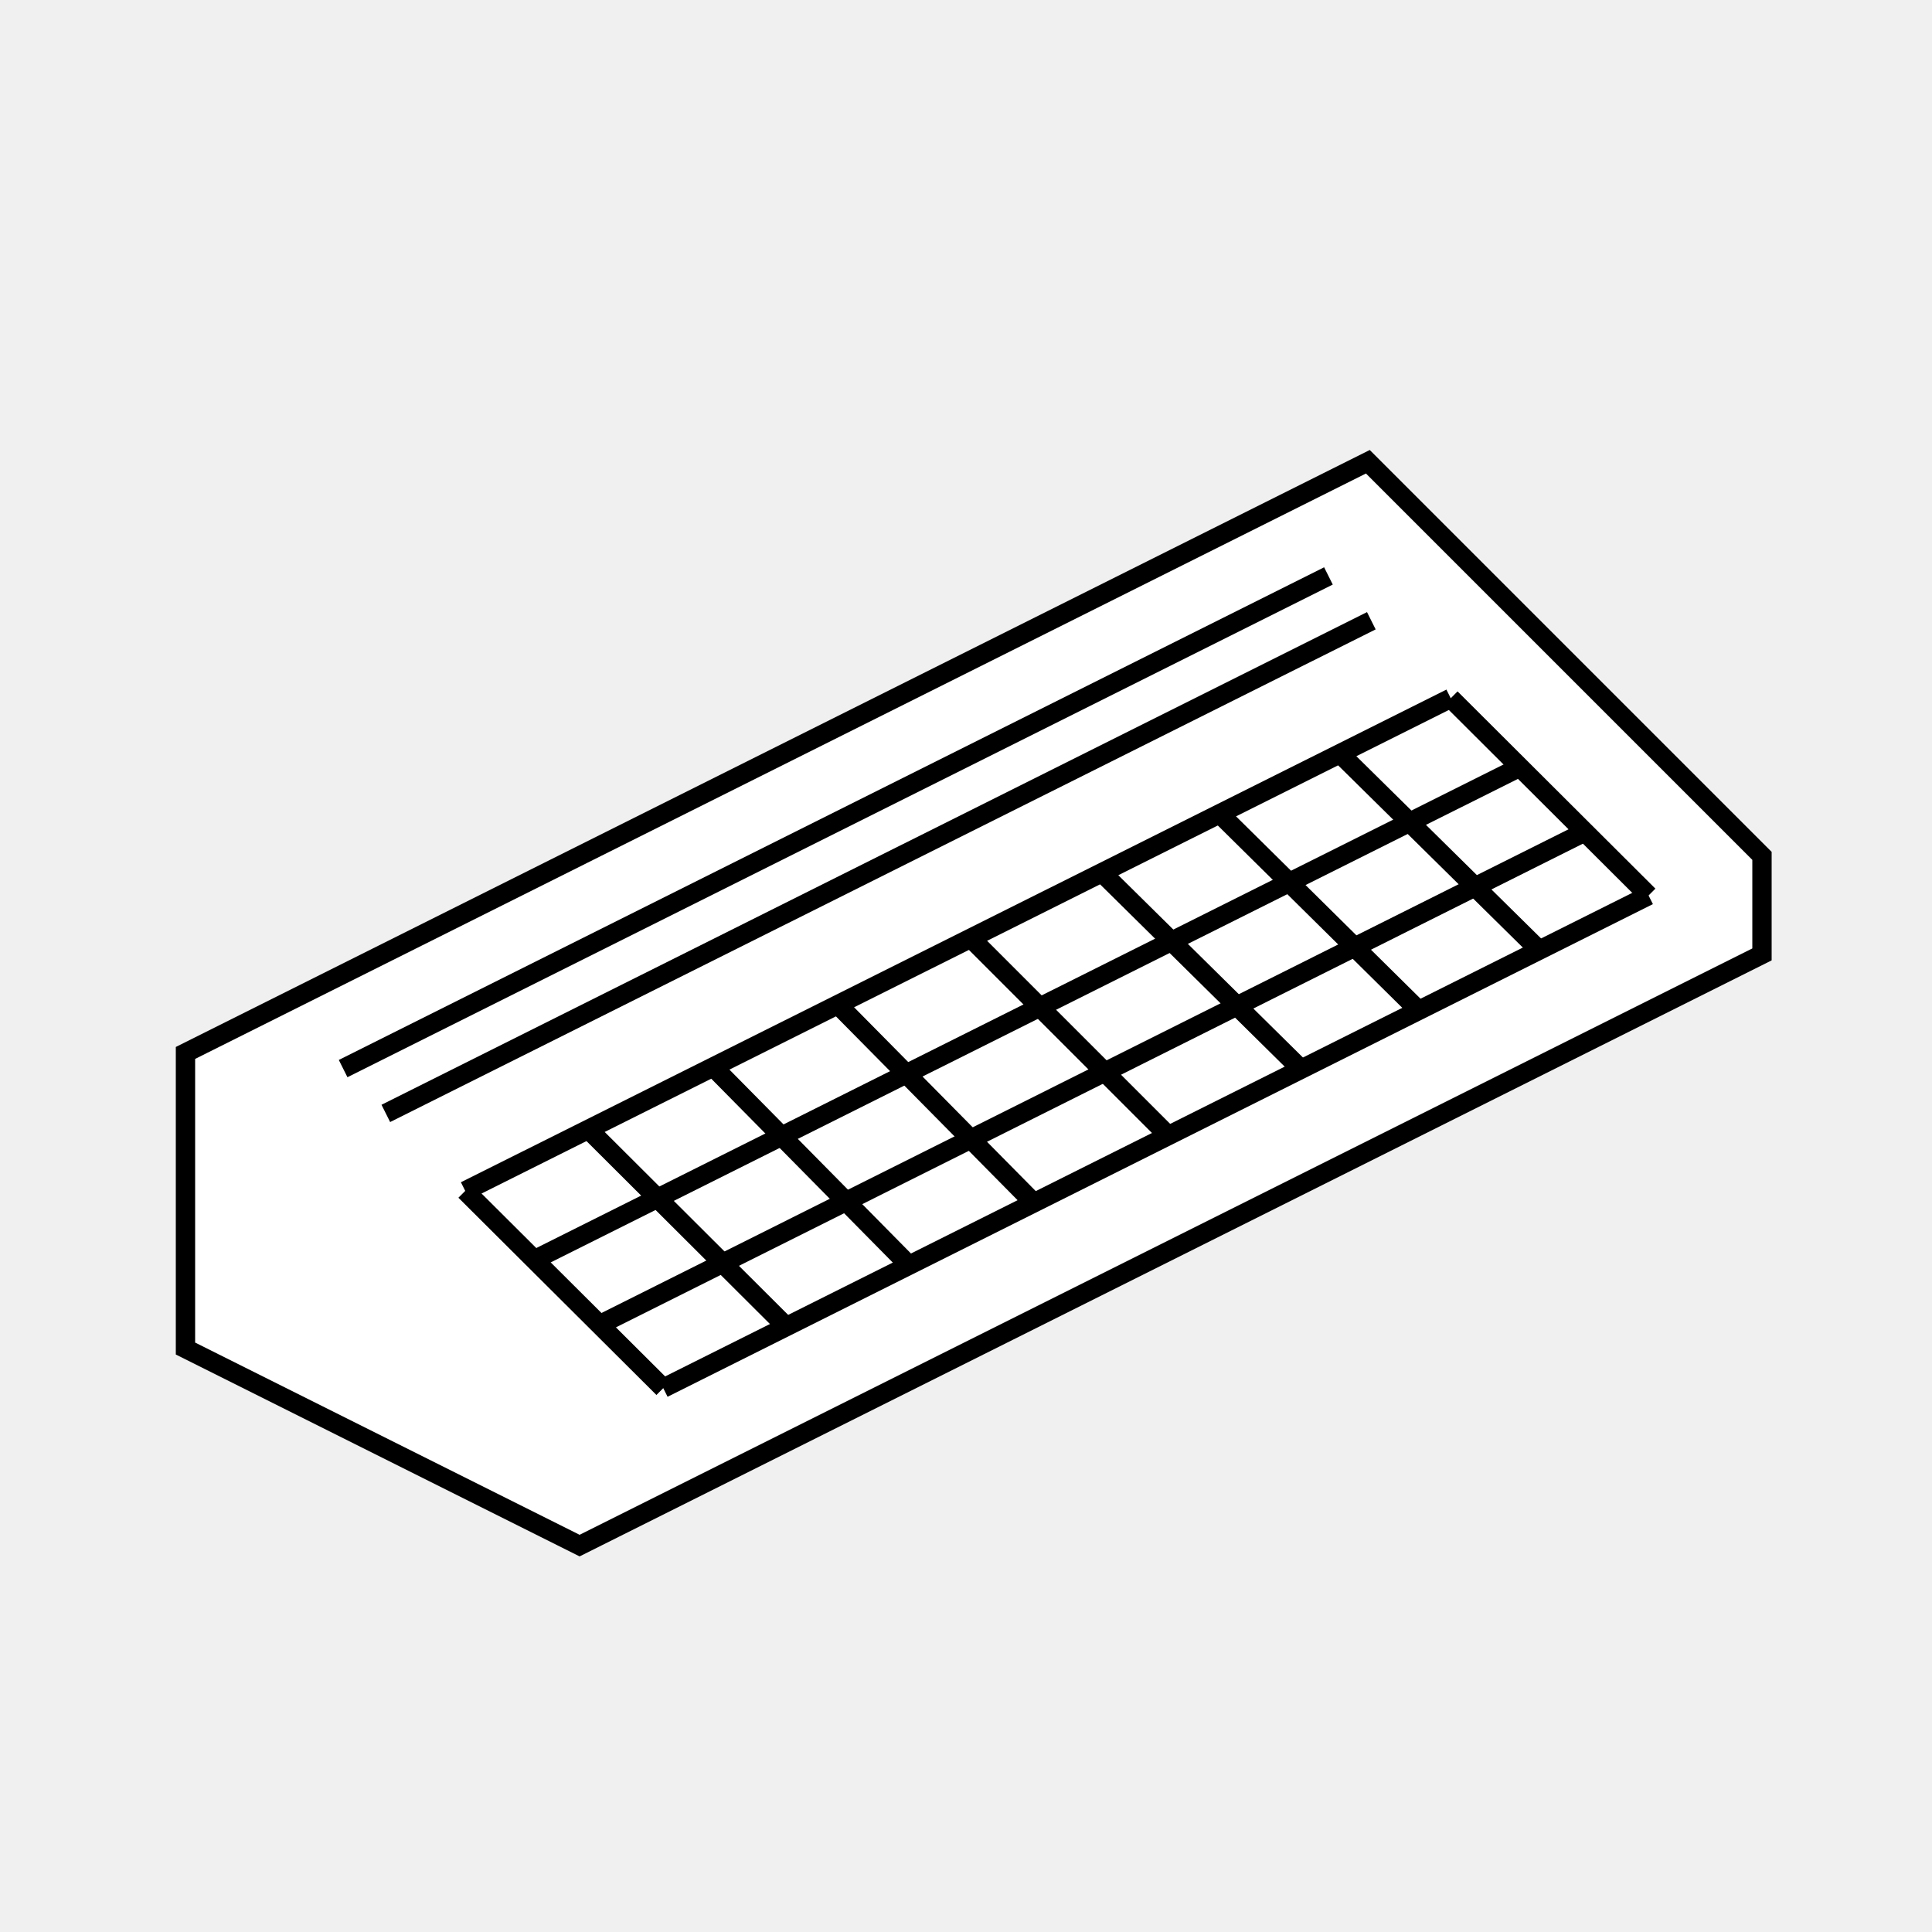
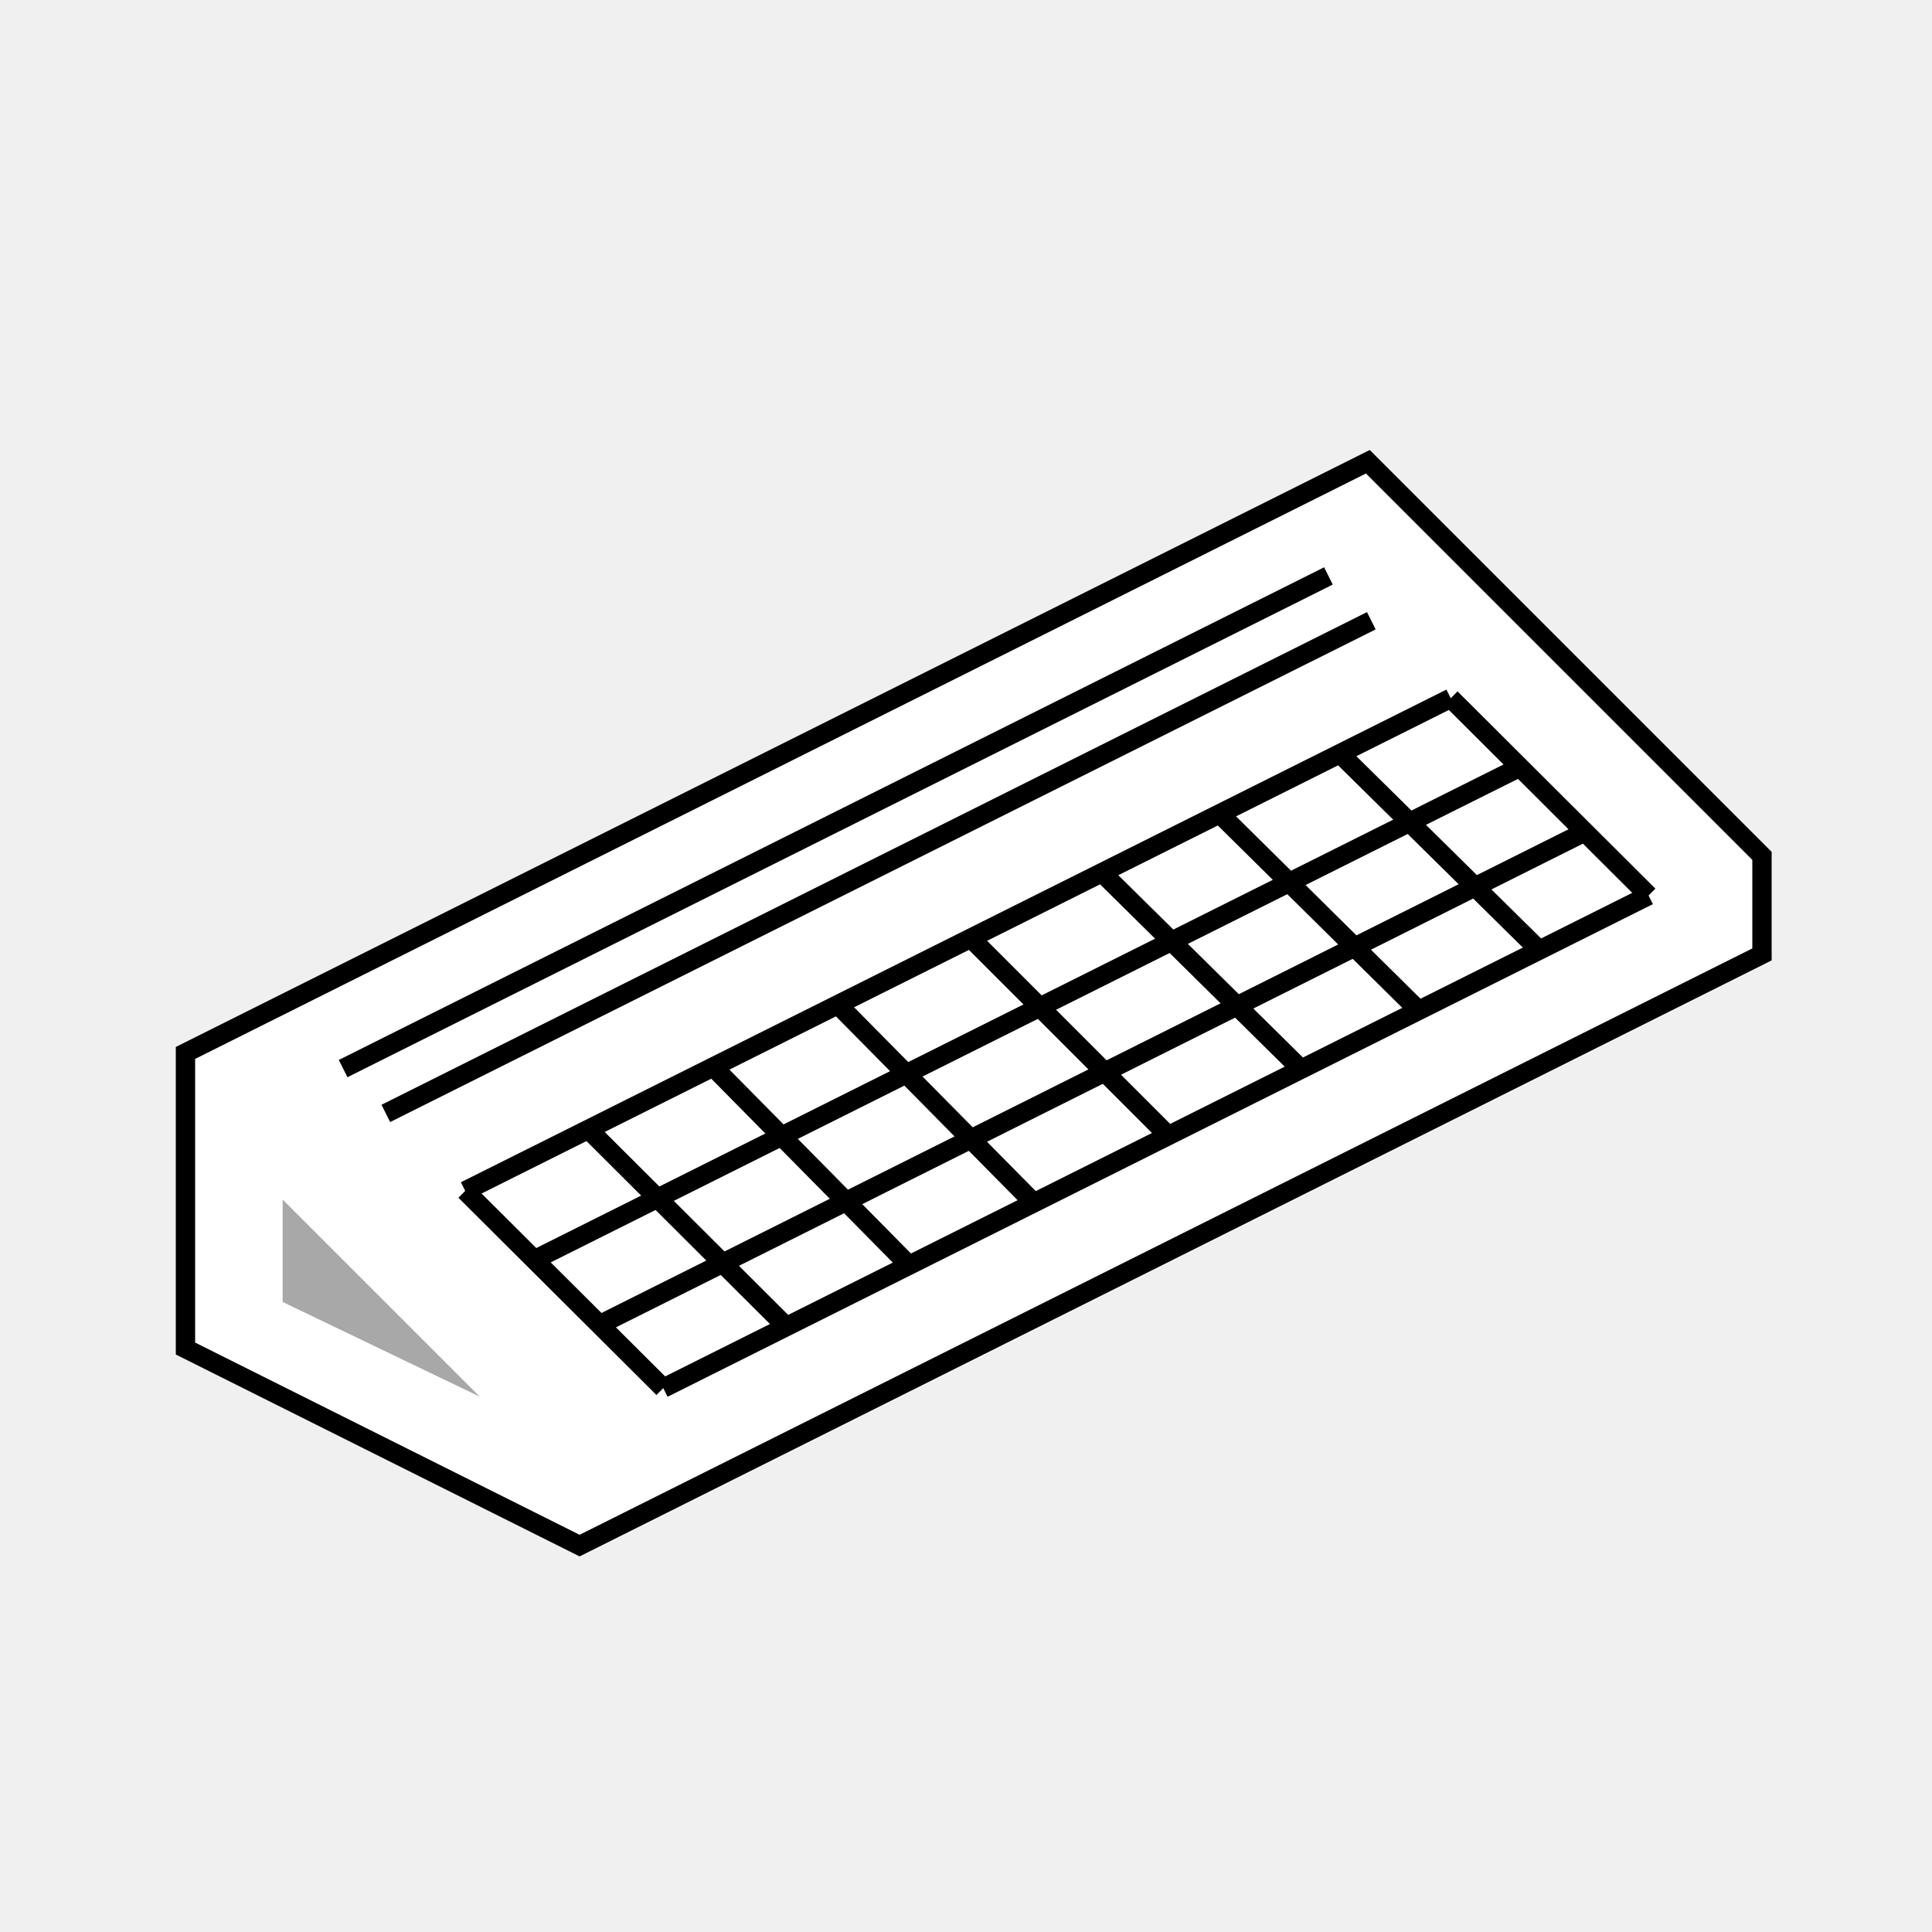
- <svg xmlns="http://www.w3.org/2000/svg" width="50pt" height="50pt" viewBox="0 0 50 50" xml:space="preserve">
+ <svg width="50pt" height="50pt" viewBox="0 0 50 50" xml:space="preserve">
  <g transform="scale(0.5)">
    <g id="Path_0" style="fill-rule:none;clip-rule:nonzero;fill:#FFFFFF;stroke:#000000;stroke-miterlimit:4;fill-opacity:100%;">
      <path d="M9.60 69.8L9.60 54.5L70.80 23.9L91.20 44.3L91.20 49.4L30.00 80z" />
    </g>
    <g id="Path_1" style="fill-rule:none;clip-rule:nonzero;fill:none;stroke:#000000;stroke-miterlimit:4;fill-opacity:100%;">
      <path d="M68.76 29.81L17.76 55.31" />
    </g>
    <g id="Path_2" style="fill-rule:none;clip-rule:nonzero;fill:none;stroke:#000000;stroke-miterlimit:4;fill-opacity:100%;">
      <path d="M70.98 32.13L19.97 57.63" />
    </g>
    <g id="Path_3" style="fill-rule:none;clip-rule:nonzero;fill:none;stroke:#000000;stroke-miterlimit:4;fill-opacity:100%;">
      <path d="M78.66 39.71L27.65 65.21" />
    </g>
    <g id="Path_4" style="fill-rule:none;clip-rule:nonzero;fill:none;stroke:#000000;stroke-miterlimit:4;fill-opacity:100%;">
      <path d="M82.03 43.06L31.03 68.57" />
    </g>
    <g id="Path_5" style="fill-rule:none;clip-rule:nonzero;fill:none;stroke:#000000;stroke-miterlimit:4;fill-opacity:100%;">
      <path d="M85.33 46.35L34.33 71.85" />
+     </g>
+     <g id="Path_8" style="fill-rule:nonzero;clip-rule:nonzero;fill:#a8a8a8;stroke:none;stroke-miterlimit:4;fill-opacity:100%;">
+       <path d="M14.63 62.09L24.83 72.29L14.63 67.39z" />
    </g>
    <g id="Path_10" style="fill-rule:none;clip-rule:nonzero;fill:none;stroke:#000000;stroke-miterlimit:4;fill-opacity:100%;">
      <path d="M85.33 46.35L75.09 36.14" />
    </g>
    <g id="Path_3" style="fill-rule:none;clip-rule:nonzero;fill:none;stroke:#000000;stroke-miterlimit:4;fill-opacity:100%;">
      <path d="M75.09 36.14L24.08 61.64" />
    </g>
    <g id="Path_10" style="fill-rule:none;clip-rule:nonzero;fill:none;stroke:#000000;stroke-miterlimit:4;fill-opacity:100%;">
      <path d="M47.14 65.58L37.00 55.31" />
    </g>
    <g id="Path_10" style="fill-rule:none;clip-rule:nonzero;fill:none;stroke:#000000;stroke-miterlimit:4;fill-opacity:100%;">
      <path d="M53.51 62.26L43.37 52" />
    </g>
    <g id="Path_10" style="fill-rule:none;clip-rule:nonzero;fill:none;stroke:#000000;stroke-miterlimit:4;fill-opacity:100%;">
      <path d="M60.47 58.78L50.25 48.56" />
    </g>
    <g id="Path_10" style="fill-rule:none;clip-rule:nonzero;fill:none;stroke:#000000;stroke-miterlimit:4;fill-opacity:100%;">
      <path d="M67.35 55.35L57.04 45.17" />
    </g>
    <g id="Path_10" style="fill-rule:none;clip-rule:nonzero;fill:none;stroke:#000000;stroke-miterlimit:4;fill-opacity:100%;">
      <path d="M34.33 71.85L24.08 61.64" />
    </g>
    <g id="Path_10" style="fill-rule:none;clip-rule:nonzero;fill:none;stroke:#000000;stroke-miterlimit:4;fill-opacity:100%;">
      <path d="M40.70 68.67L30.46 58.46" />
    </g>
    <g id="Path_10" style="fill-rule:none;clip-rule:nonzero;fill:none;stroke:#000000;stroke-miterlimit:4;fill-opacity:100%;">
      <path d="M73.43 52.3L63.13 42.12" />
    </g>
    <g id="Path_10" style="fill-rule:none;clip-rule:nonzero;fill:none;stroke:#000000;stroke-miterlimit:4;fill-opacity:100%;">
      <path d="M79.67 49.18L69.35 39" />
    </g>
  </g>
</svg>
